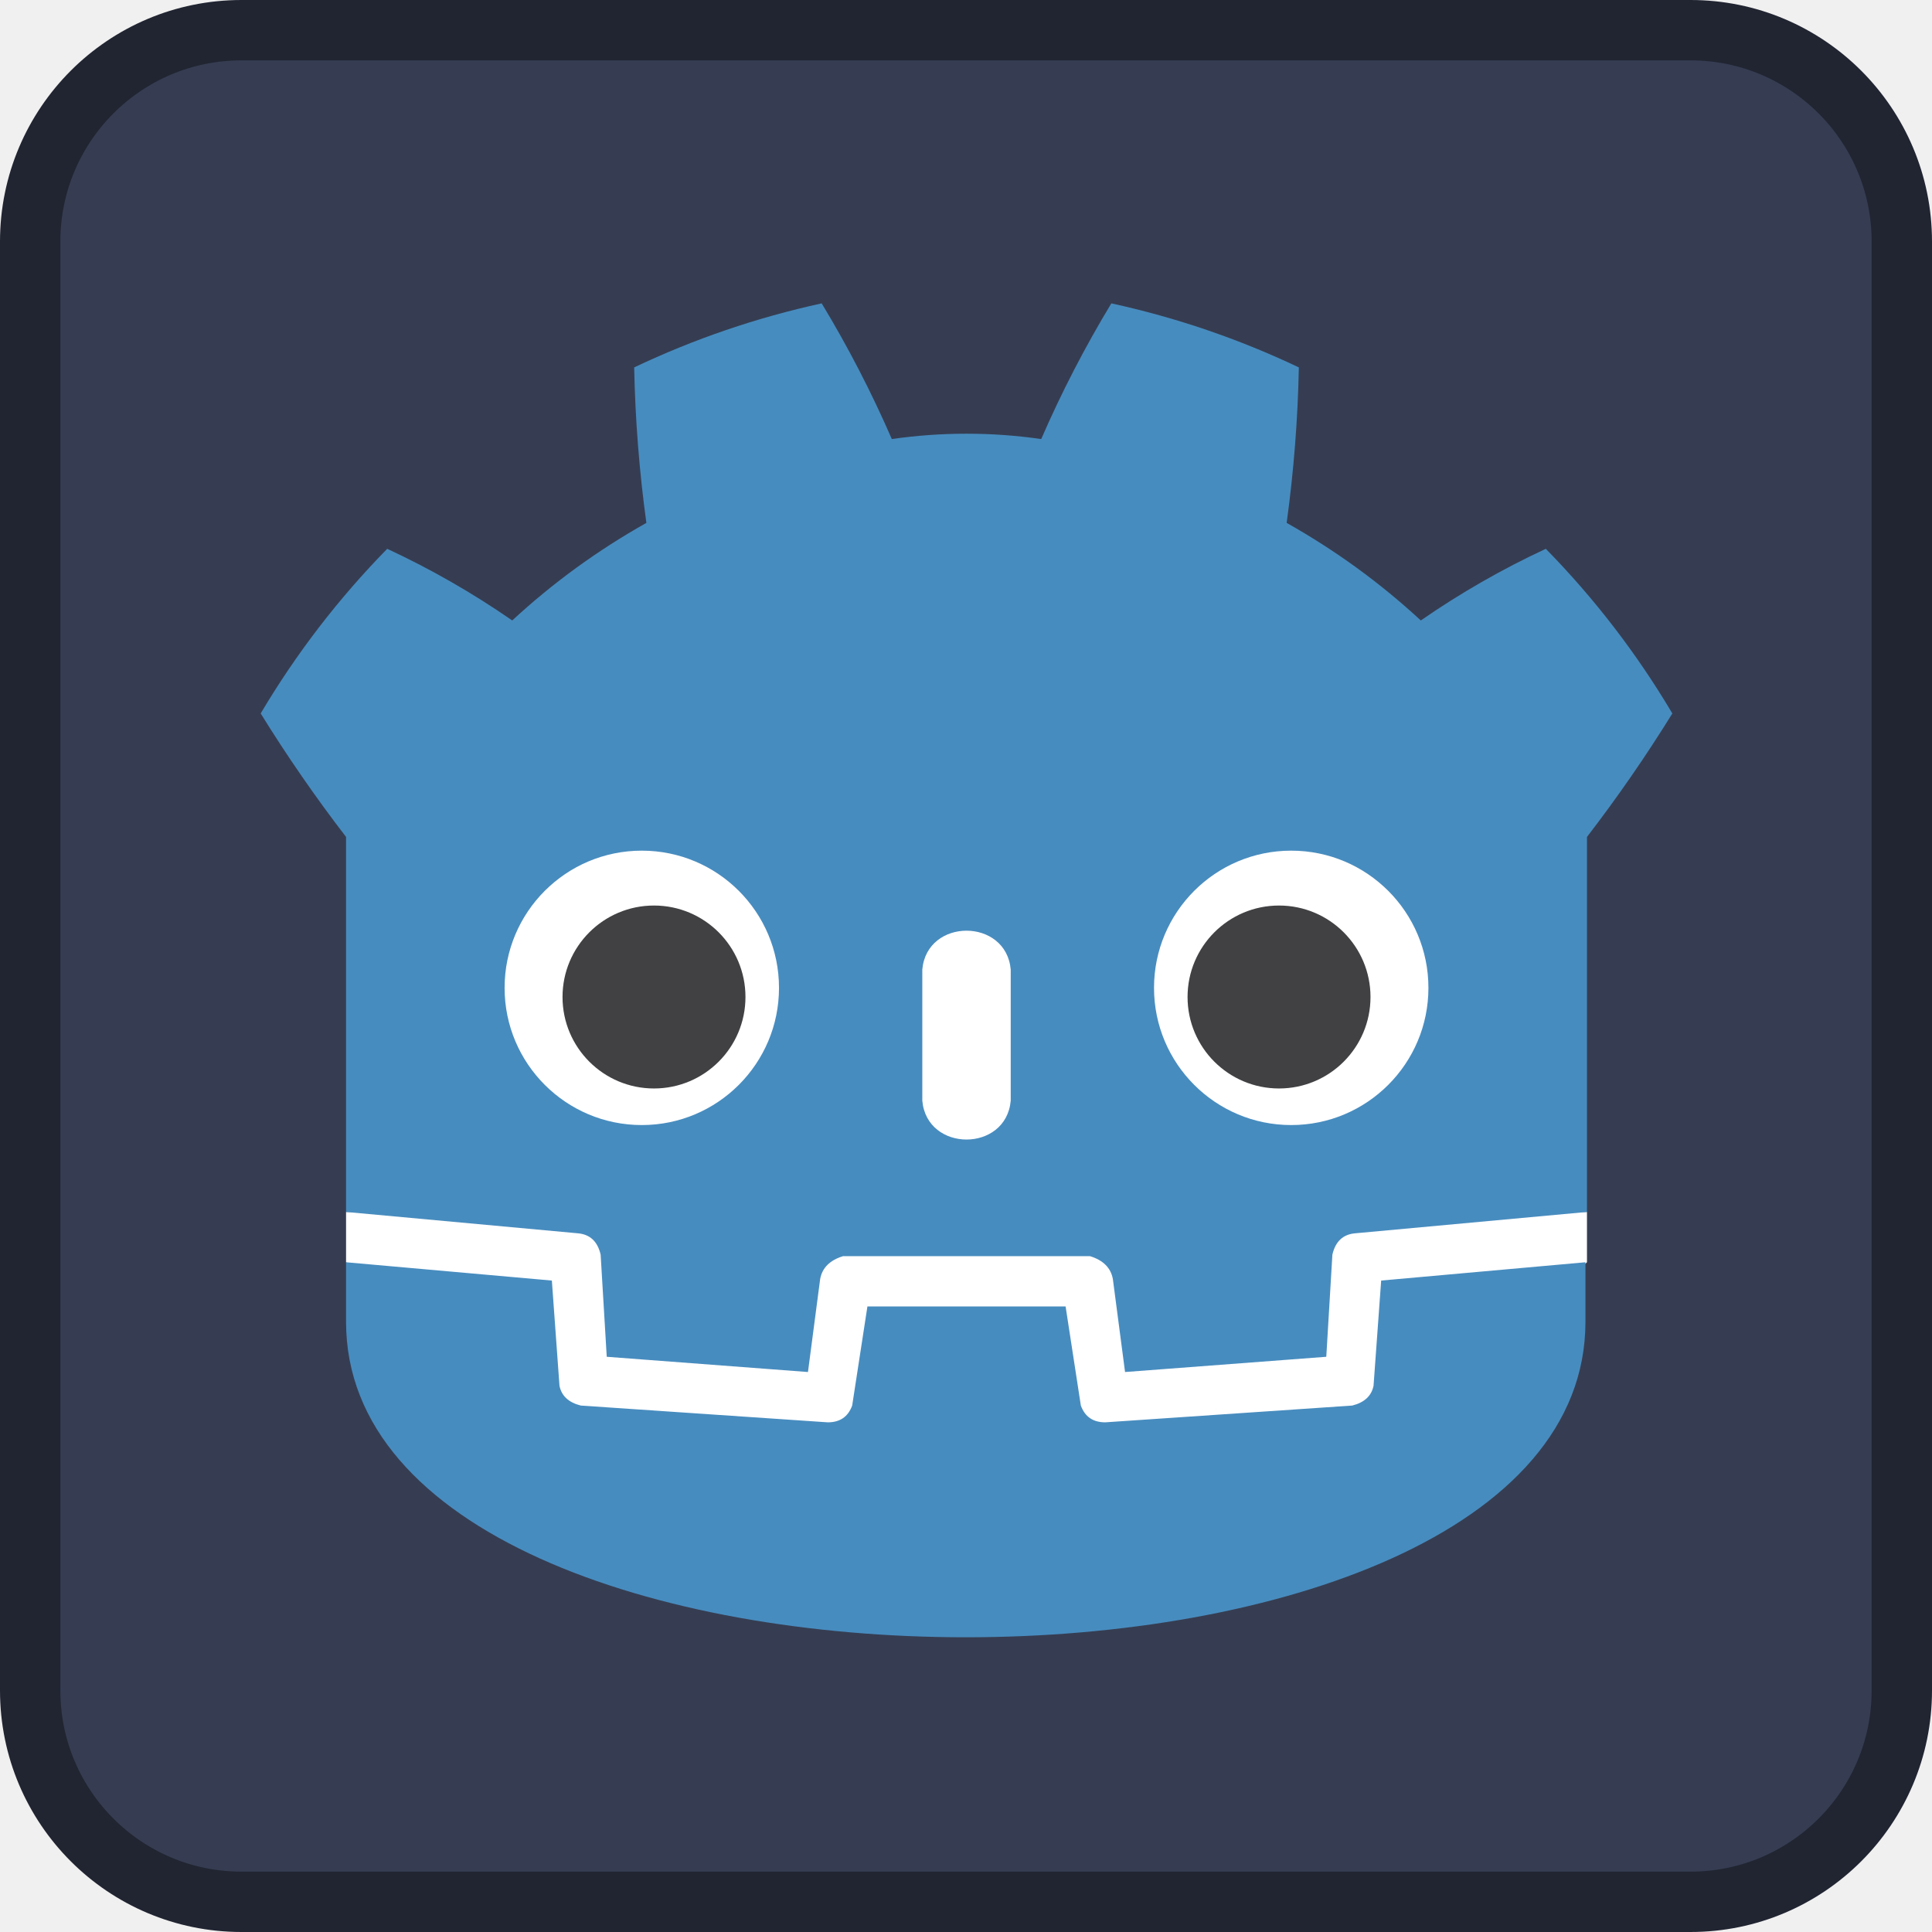
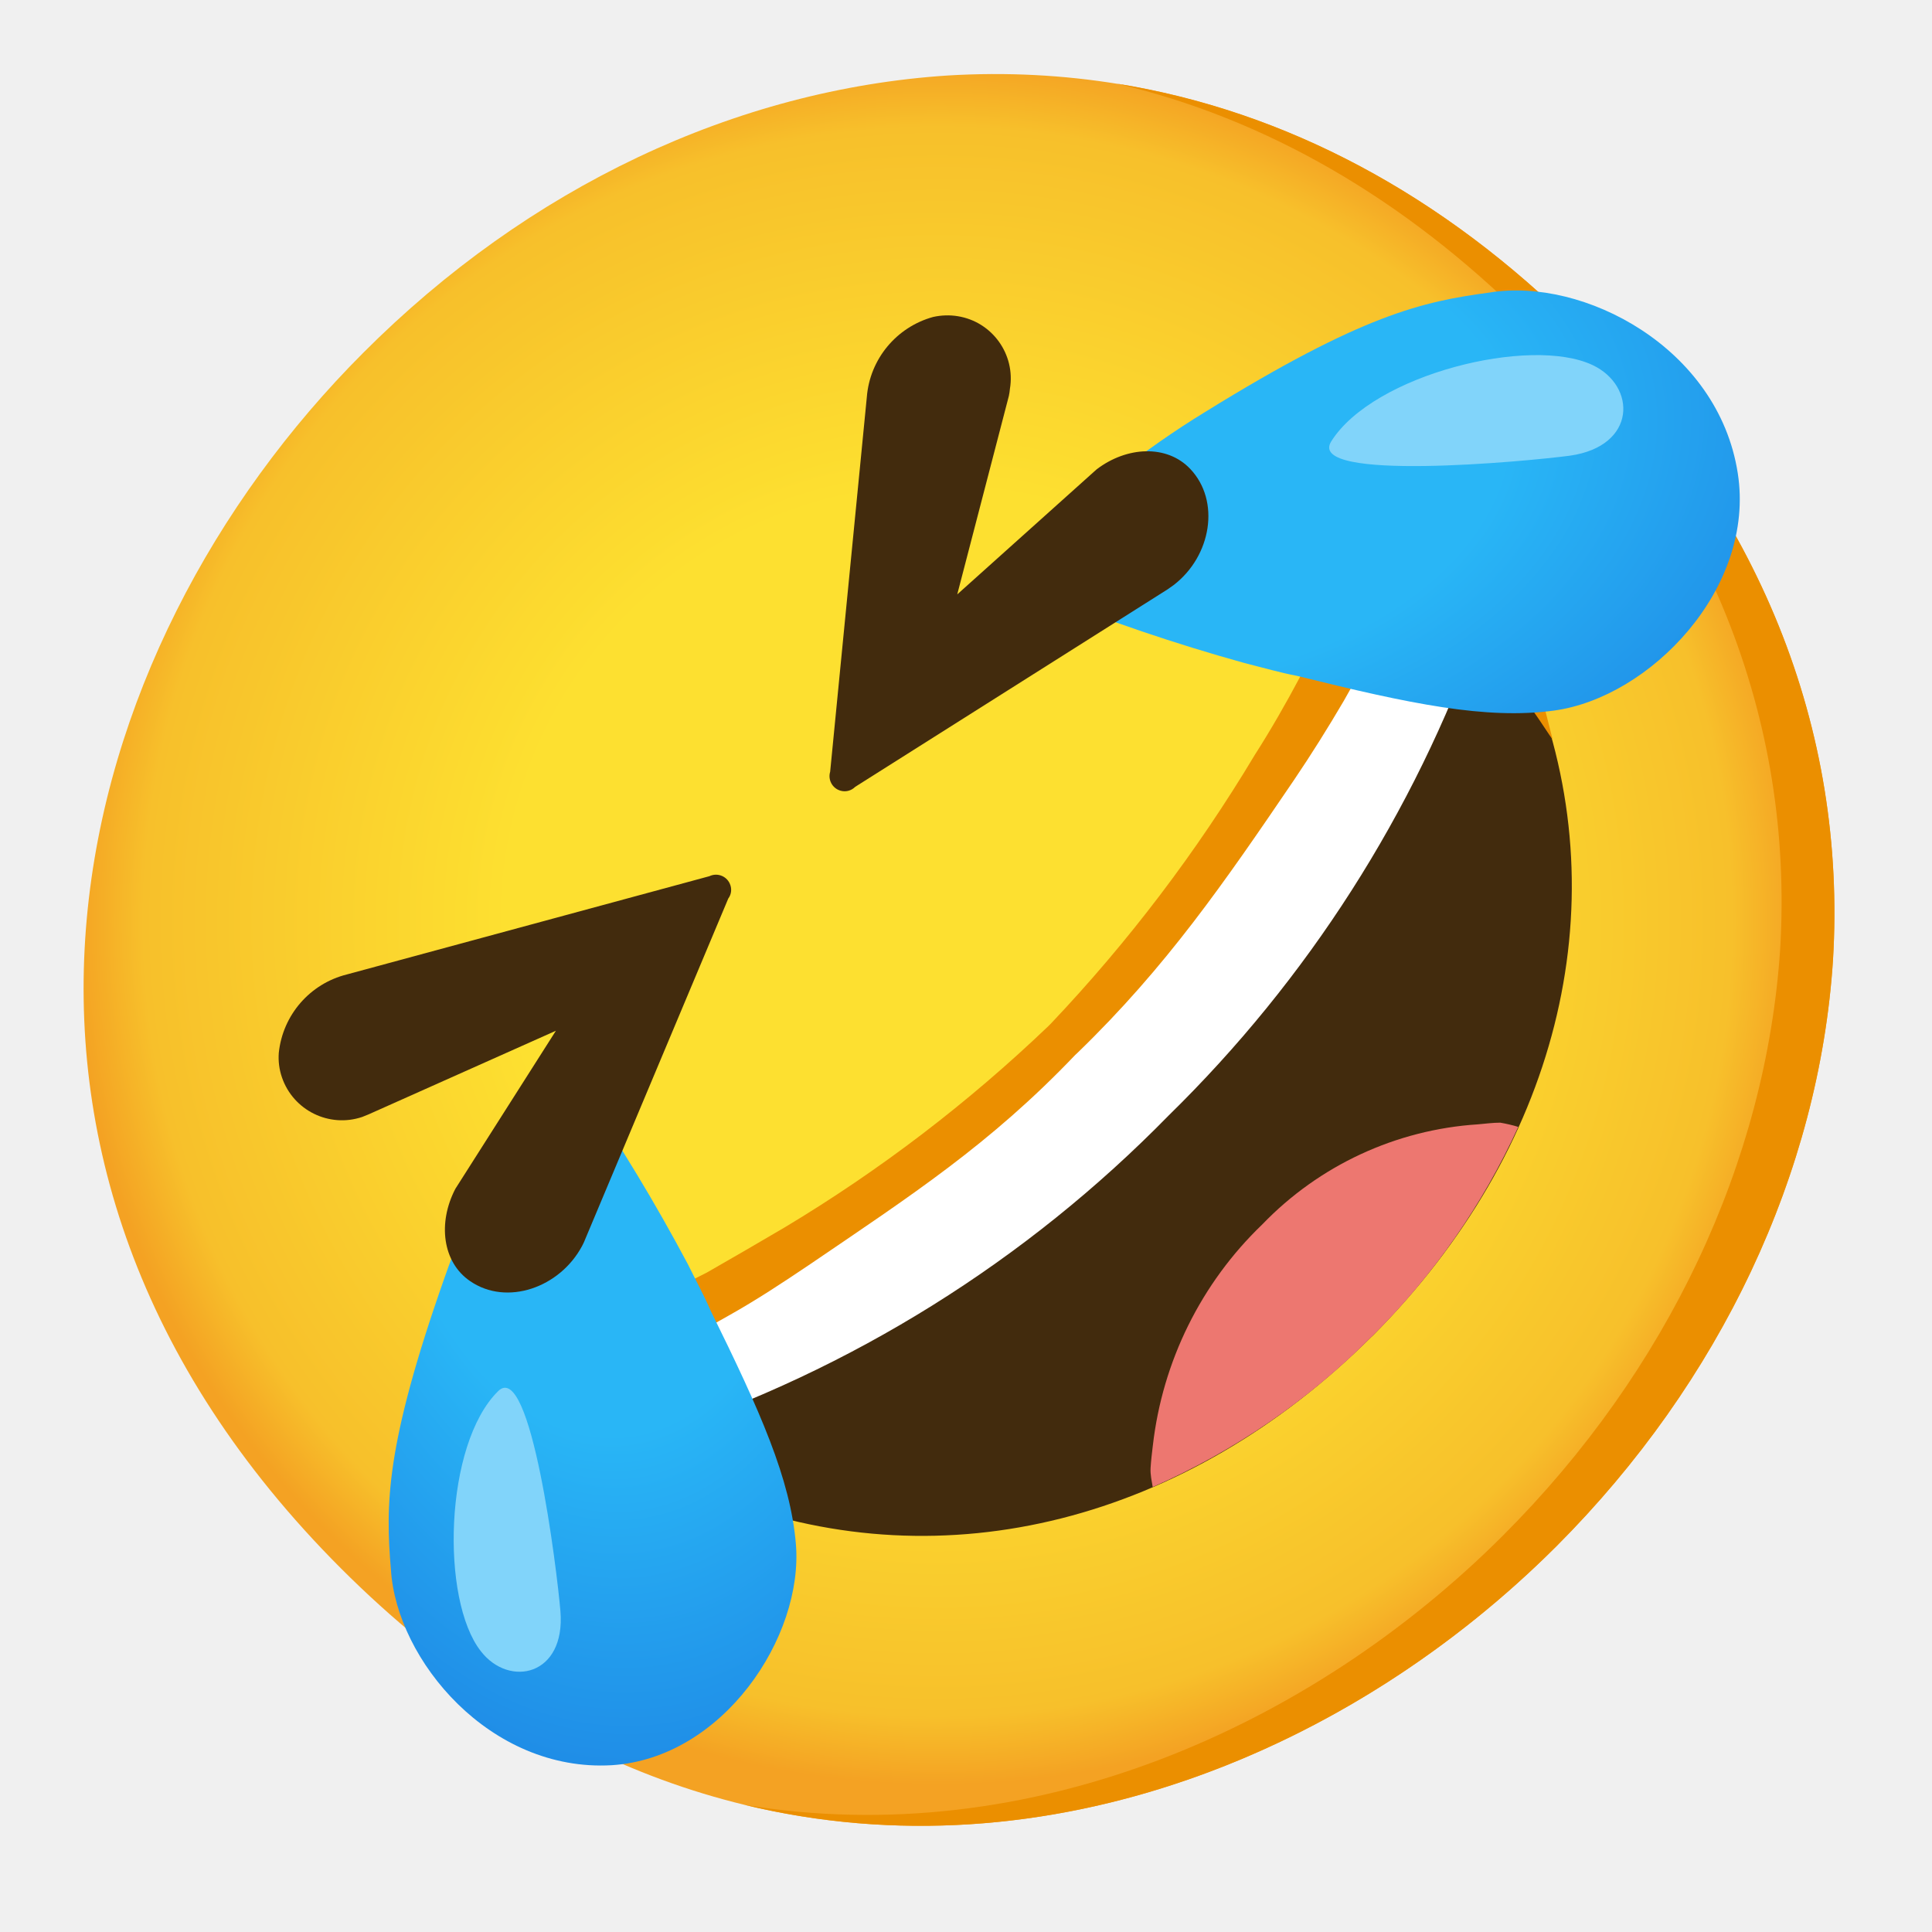
- <svg xmlns="http://www.w3.org/2000/svg" height="128" width="128">
-   <rect x="2" y="2" width="124" height="124" rx="14" fill="#363d52" stroke="#212532" stroke-width="4" />
-   <g transform="scale(.101) translate(122 122)">
-     <g fill="#fff">
-       <path d="M105 673v33q407 354 814 0v-33z" />
-       <path fill="#478cbf" d="m105 673 152 14q12 1 15 14l4 67 132 10 8-61q2-11 15-15h162q13 4 15 15l8 61 132-10 4-67q3-13 15-14l152-14V427q30-39 56-81-35-59-83-108-43 20-82 47-40-37-88-64 7-51 8-102-59-28-123-42-26 43-46 89-49-7-98 0-20-46-46-89-64 14-123 42 1 51 8 102-48 27-88 64-39-27-82-47-48 49-83 108 26 42 56 81zm0 33v39c0 276 813 276 813 0v-39l-134 12-5 69q-2 10-14 13l-162 11q-12 0-16-11l-10-65H447l-10 65q-4 11-16 11l-162-11q-12-3-14-13l-5-69z" />
-       <path d="M483 600c3 34 55 34 58 0v-86c-3-34-55-34-58 0z" />
-       <circle cx="725" cy="526" r="90" />
-       <circle cx="299" cy="526" r="90" />
-     </g>
-     <g fill="#414042">
-       <circle cx="307" cy="532" r="60" />
-       <circle cx="717" cy="532" r="60" />
+ <svg xmlns="http://www.w3.org/2000/svg" version="1.1" id="Layer_1" x="0px" y="0px" viewBox="0 0 128 128" style="enable-background:new 0 0 128 128;" xml:space="preserve">
+   <g id="gold">
+     <radialGradient id="face_1_" cx="-240.78" cy="288.717" r="56.96" gradientTransform="matrix(0.71 -0.71 0.71 0.71 28.09 -314.89)" gradientUnits="userSpaceOnUse">
+       <stop offset="0.5" style="stop-color:#FDE030" />
+       <stop offset="0.92" style="stop-color:#F7C02B" />
+       <stop offset="1" style="stop-color:#F4A223" />
+     </radialGradient>
+     <path id="face" style="fill:url(#face_1_);" d="M103.13,102.43c-19.73,19.73-53.39,28.64-80.54,1.48S4.34,43.1,24.07,23.37   C35,12.41,48.75,5.91,62.82,5c15.35-0.92,29.84,4.95,41.79,16.9s17.75,26.37,16.83,41.72C120.52,77.68,114,91.54,103.13,102.43z" />
+     <path style="fill:#EB8F00;" d="M74,5.54c9.84,2.31,19,7.59,27.11,15.64c12,12,17.75,26.38,16.83,41.72   C117,77,110.48,90.83,99.59,101.72c-12.77,12.77-31.38,21-50.29,17.85c20.1,4.88,40.26-3.57,53.83-17.14   c10.87-10.89,17.39-24.75,18.31-38.82c0.92-15.35-4.88-29.77-16.83-41.72C95.6,12.88,85.14,7.33,74,5.54z" />
+     <path style="fill:#422B0D;" d="M96.71,39.56c-2.77-0.8-5.71,0.57-6.88,3.21c-5.15,9.37-11.62,17.94-19.21,25.47   c-7.52,7.59-16.1,14.06-25.47,19.2c-2.63,1.18-3.99,4.11-3.21,6.88c0.82,2.75,3.57,4.1,6.16,5.07   c14.51,5.43,30.48,1.39,42.75-10.81l0.12-0.11c12.19-12.27,16.23-28.24,10.8-42.76C100.81,43.13,99.45,40.37,96.71,39.56z" />
+     <path style="fill:#422B0D;" d="M90.08,87.58l-0.06,0.06v0.06L90.08,87.58z" />
+     <path style="fill:#422B0D;" d="M71.61,69l-0.11,0.1l-0.1,0.11L71.61,69z" />
+     <path style="fill:#422B0D;" d="M71.61,69l-0.11,0.1l-0.1,0.11L71.61,69z" />
+     <path style="fill:#422B0D;" d="M90.08,87.58l-0.06,0.06v0.06L90.08,87.58z" />
+     <path style="fill:none;" d="M97.92,74.49c4.34-8.69,4.88-18.79,1.51-27.9C98.37,43.74,97.34,42.35,96,42   c-1.63-0.44-3.33,0.42-3.95,2c-5.23,9.56-11.8,18.31-19.52,26l0,0l-0.2,0.21l0,0c-7.7,7.7-16.46,14.25-26.02,19.45   c-0.42,0.21-0.81,0.49-1.14,0.82c-0.87,0.79-1.2,2.01-0.84,3.13C44.74,95,46.12,96,49,97.05c8.93,3.3,18.83,2.84,27.41-1.29   c0.64-5.57,3.2-10.75,7.24-14.63C87.41,77.22,92.5,74.85,97.92,74.49z" />
+     <path style="fill:#ED7770;" d="M99.4,74.38c-0.51,0-1,0.07-1.48,0.11c-5.43,0.35-10.53,2.72-14.3,6.64   c-4.04,3.88-6.6,9.06-7.24,14.63c-0.06,0.49-0.12,1-0.15,1.48s0.08,0.88,0.14,1.28c5.41-2.38,10.32-5.75,14.48-9.94l0.12-0.11   c4.01-3.99,7.27-8.67,9.62-13.81C100.2,74.54,99.8,74.45,99.4,74.38z" />
+     <path style="fill:#FFFFFF;" d="M89.83,42.77c-5.15,9.37-11.62,17.94-19.21,25.47c-7.52,7.59-16.1,14.06-25.47,19.2   c-2.63,1.18-3.99,4.11-3.21,6.88c0.13,0.41,0.3,0.8,0.52,1.17c0.41-0.14,0.8-0.3,1.19-0.49C56.42,90.76,68,83.54,77.41,73.92   C86.64,64.89,93.68,53.88,98,41.71c0.17-0.41,0.32-0.83,0.45-1.26c-0.52-0.4-1.11-0.71-1.74-0.89C93.94,38.76,91,40.13,89.83,42.77   z" />
+     <path style="fill:#EB8F00;" d="M71.4,69.74L71.4,69.74c5.87-5.68,9.71-11.26,14.33-18.06c1.15-1.7,2.24-3.44,3.29-5.23l0.76-1.35   c0.2-0.35,0.42-0.69,0.68-1c0.46-0.57,1.05-1.01,1.73-1.29c1.58-0.58,3.31-0.61,4.91-0.08c3.25,1.56,6.08,7.12,5.72,6.08   c0,0-0.59-2.33-0.61-2.36c-0.8-2-1.62-4.26-3.69-6c-2.22-1.69-5.18-2.03-7.72-0.88c-1.19,0.54-2.22,1.37-3,2.41   c-0.38,0.48-0.72,1-1,1.55l-0.67,1.32c-0.93,1.75-1.92,3.48-3,5.17c-3.84,6.41-8.37,12.38-13.51,17.8l0,0l-0.16,0.16l0,0   C64.15,73.06,58.3,77.53,52,81.31c-1.7,1-3.42,2-5.17,3L45.47,85c-0.55,0.28-1.07,0.61-1.55,1c-1.05,0.78-1.88,1.81-2.42,3   c-1.07,2.52-0.69,5.43,1,7.59c2.69,3.51,8.83,4,8.86,4c1,0.36-5.06-2.22-6.62-5.47c-0.55-1.54-0.55-3.23,0-4.77   c0.26-0.7,0.69-1.32,1.26-1.8c0.31-0.26,0.65-0.48,1-0.67l1.35-0.76c1.78-1,3.52-2.15,5.23-3.3c6.79-4.62,12-8,17.65-13.92" />
+   </g>
+   <g id="facial_expressions">
+     <radialGradient id="SVGID_1_" cx="-641.585" cy="-742.502" r="31.6" gradientTransform="matrix(-0.13 -0.99 -1.53 0.21 -1141.95 -448.74)" gradientUnits="userSpaceOnUse">
+       <stop offset="0.46" style="stop-color:#29B6F6" />
+       <stop offset="1" style="stop-color:#1E88E5" />
+     </radialGradient>
+     <path style="fill:url(#SVGID_1_);" d="M115.13,31.34c1.2,7.64-5.82,14.88-12.19,15.74c-4.48,0.6-9.48-0.43-17-2.3   c-1.11-0.21-2.24-0.54-3.48-0.85c-4.58-1.27-9.08-2.8-13.49-4.58c-0.87-0.32-1.35-1.24-1.13-2.13c0.13-0.38,0.39-0.71,0.72-0.93   c3.37-3.46,7.17-6.48,11.29-9c10.41-6.44,14.37-7.31,18.85-7.91C104.88,18.37,113.83,23,115.13,31.34z" />
+     <path style="fill:#81D4FA;" d="M105.52,24.19c2.91,1.38,2.93,5.37-1.51,6c-2.85,0.38-17.52,1.76-15.81-0.95   C91,24.79,101.41,22.24,105.52,24.19z" />
+     <path style="fill:#422B0D;" d="M72.65,31.1l-9.23,8.28l3.42-13.15c0.03-0.16,0.06-0.31,0.07-0.47c0.38-2.28-1.17-4.44-3.45-4.81   c-0.54-0.09-1.1-0.07-1.64,0.05c-2.43,0.67-4.19,2.79-4.39,5.3c-0.57,5.81-1.91,19.5-2.43,24.83c-0.16,0.53,0.14,1.09,0.67,1.25   c0.35,0.11,0.73,0.01,0.99-0.25l20.69-13.08l0.41-0.29c2.5-1.92,3.11-5.58,1.09-7.7C77.31,29.44,74.65,29.57,72.65,31.1z" />
+     <radialGradient id="SVGID_2_" cx="-764.219" cy="-690.255" r="30.26" gradientTransform="matrix(-1 0.08 -0.13 -1.53 -814.51 -921.26)" gradientUnits="userSpaceOnUse">
+       <stop offset="0.46" style="stop-color:#29B6F6" />
+       <stop offset="1" style="stop-color:#1E88E5" />
+     </radialGradient>
+     <path style="fill:url(#SVGID_2_);" d="M25.9,104c-0.36-4.31-0.37-8.19,3.52-19.26c1.52-4.38,3.58-8.55,6.13-12.42   c0.14-0.36,0.4-0.66,0.73-0.86c0.79-0.4,1.75-0.13,2.23,0.61c2.57,3.76,4.92,7.66,7.06,11.68c0.54,1.1,1.08,2.08,1.51,3.08   c3.3,6.69,5.29,11.16,5.65,15.47c0.51,6.13-4.82,14.19-12.21,14.65C32.47,117.41,26.28,110,25.9,104z" />
+     <path style="fill:#81D4FA;" d="M33,92.17c2.17-2.17,3.9,11.83,4.13,14.58c0.35,4.28-3.39,5.08-5.27,2.65   C29.18,106,29.43,95.69,33,92.17z" />
+     <g id="eyes">
+       <path style="fill:#422B0D;" d="M30.17,78.76l6.66-10.47l-12.41,5.54L24,74c-2.19,0.74-4.57-0.43-5.32-2.62    c-0.18-0.52-0.25-1.07-0.21-1.62c0.26-2.51,2.06-4.59,4.51-5.2L47,58.05c0.5-0.24,1.1-0.03,1.34,0.47    c0.16,0.33,0.13,0.72-0.09,1.01l-9.47,22.55c-0.06,0.16-0.13,0.31-0.21,0.46c-1.48,2.78-5,4-7.42,2.34    C29.3,83.62,29,81,30.17,78.76z" />
    </g>
  </g>
</svg>
